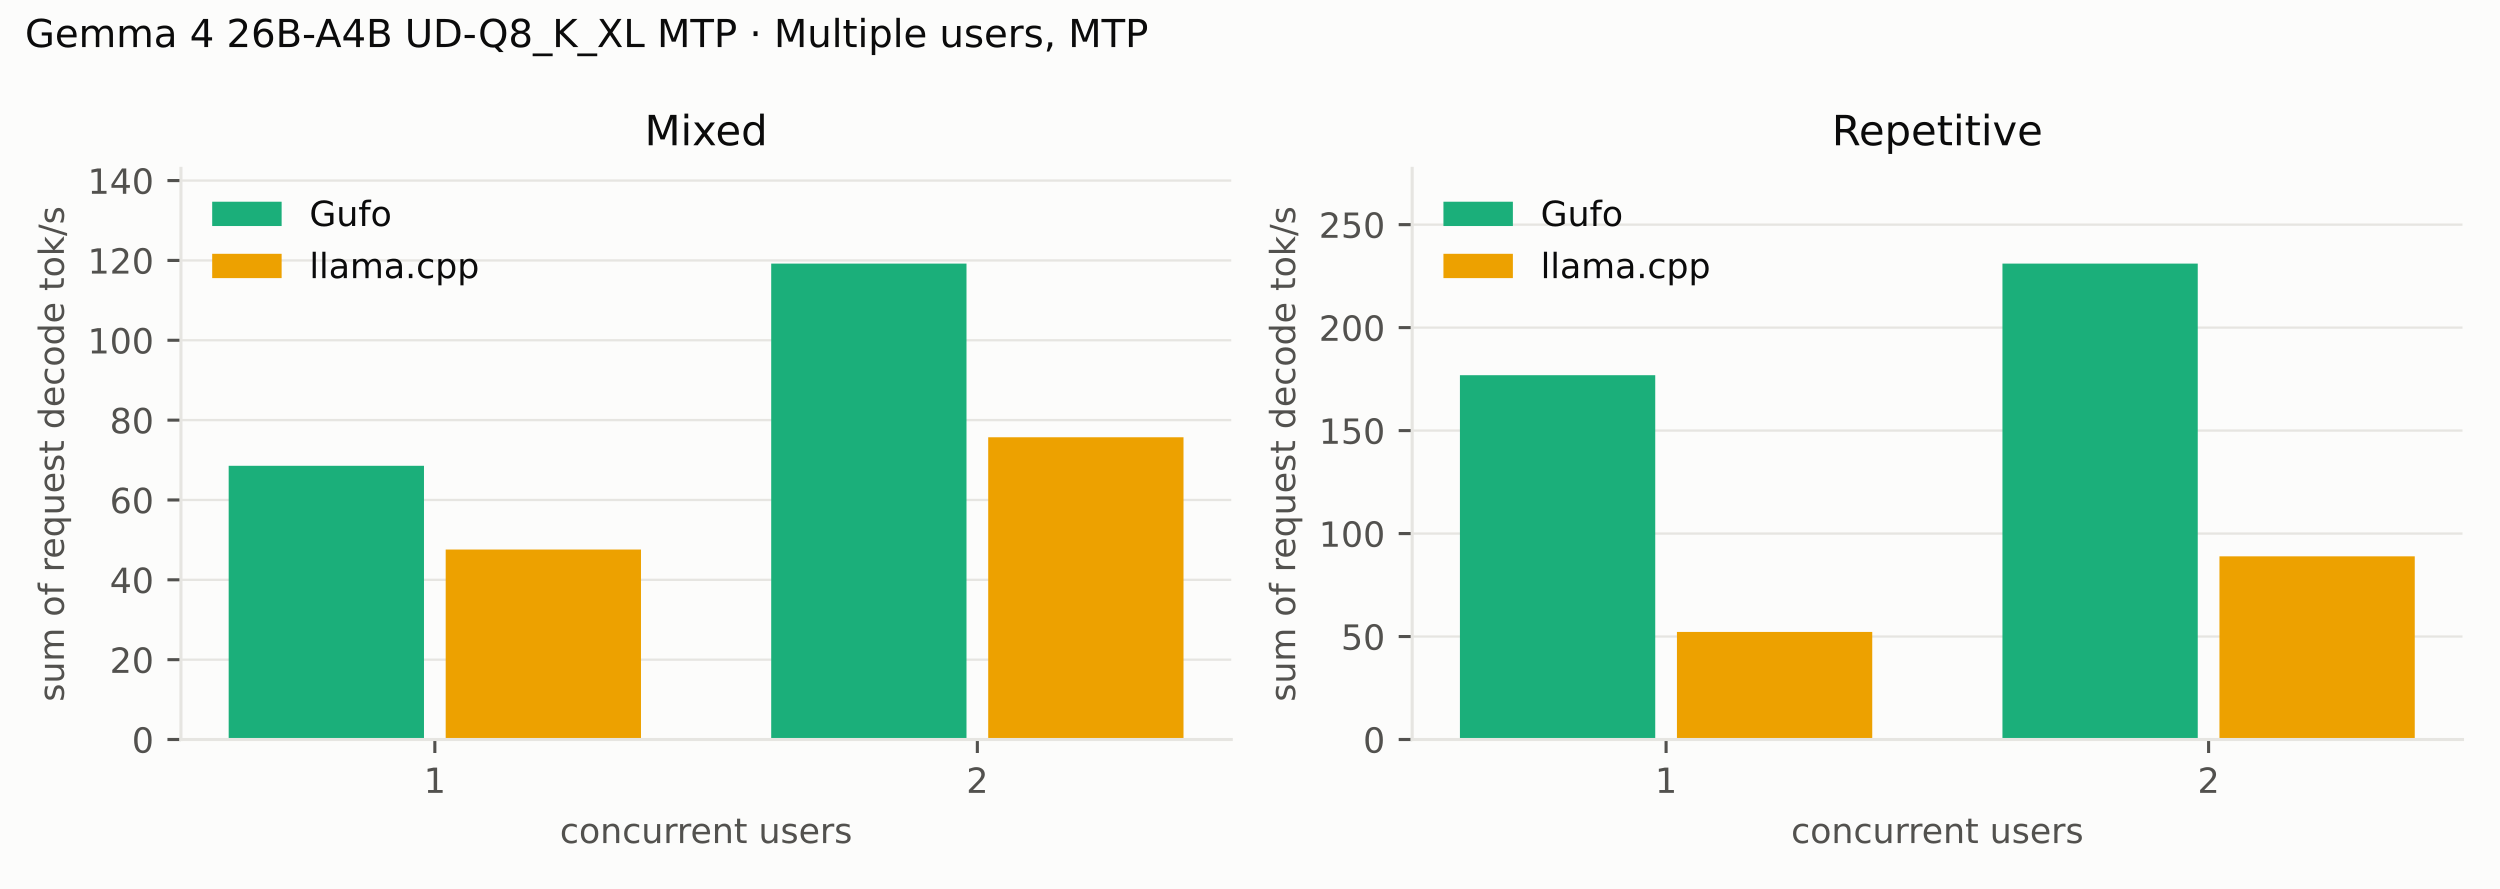
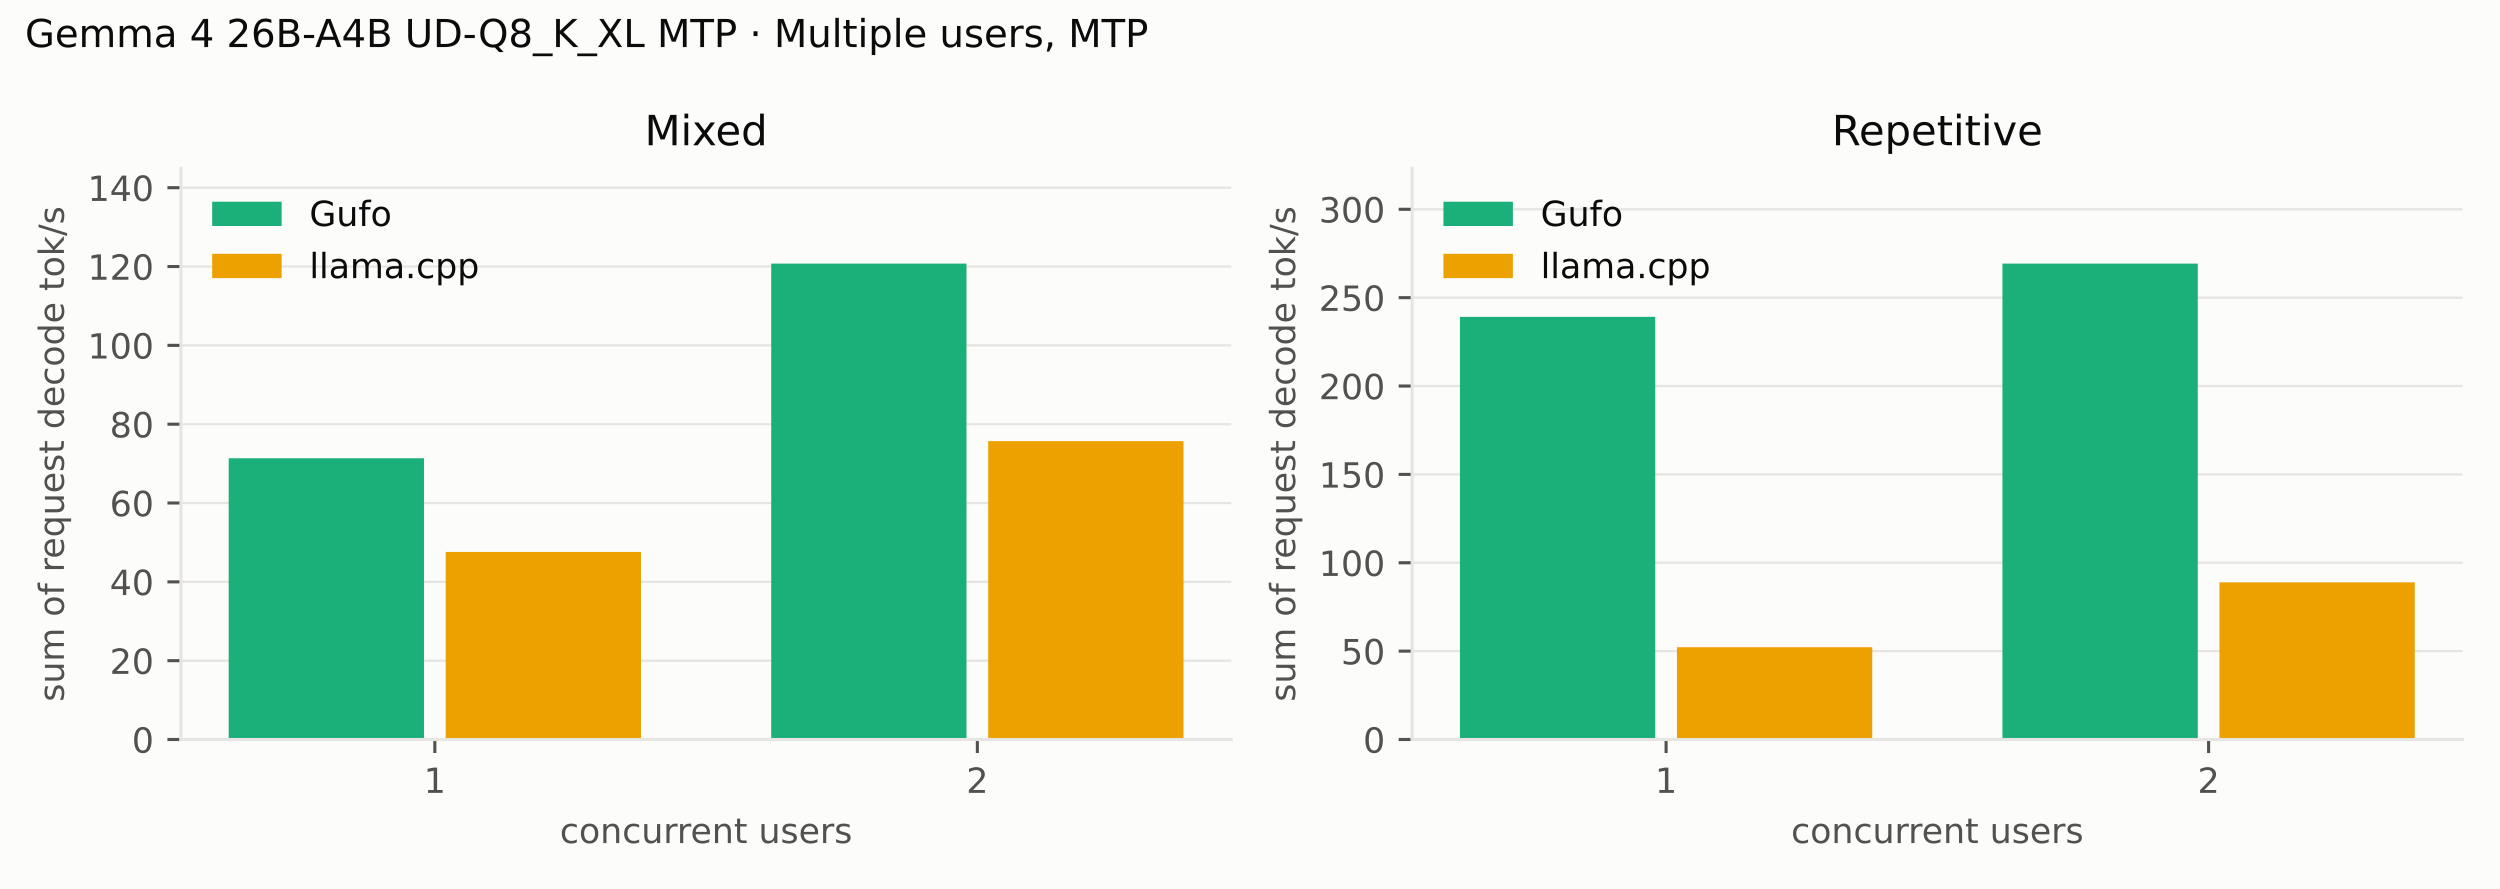
<svg xmlns="http://www.w3.org/2000/svg" xmlns:xlink="http://www.w3.org/1999/xlink" width="648pt" height="230.4pt" viewBox="0 0 648 230.4" version="1.1">
  <defs>
    <style type="text/css">*{stroke-linejoin: round; stroke-linecap: butt}</style>
  </defs>
  <g id="figure_1">
    <g id="patch_1">
      <path d="M 0 230.4 L 648 230.4 L 648 0 L 0 0 z " style="fill: #fcfcfb" />
    </g>
    <g id="axes_1">
      <g id="patch_2">
        <path d="M 46.899 191.68 L 319.14 191.68 L 319.14 43.647 L 46.899 43.647 z " style="fill: #fcfcfb" />
      </g>
      <g id="matplotlib.axis_1">
        <g id="xtick_1">
          <g id="line2d_1">
            <defs>
              <path id="m1ebf051f68" d="M 0 0 L 0 3.5 " style="stroke: #52514e; stroke-width: 0.8" />
            </defs>
            <g>
              <use xlink:href="#m1ebf051f68" x="112.71" y="191.68" style="fill: #52514e; stroke: #52514e; stroke-width: 0.8" />
            </g>
          </g>
          <g id="text_1">
            <text style="font-size: 9px; font-family: 'DejaVu Sans', 'Bitstream Vera Sans', 'Computer Modern Sans Serif', 'Lucida Grande', 'Verdana', 'Geneva', 'Lucid', 'Arial', 'Helvetica', 'Avant Garde', sans-serif; text-anchor: middle; fill: #52514e" x="112.71" y="205.518" transform="rotate(-0 112.7097 205.5179)">1</text>
          </g>
        </g>
        <g id="xtick_2">
          <g id="line2d_2">
            <g>
              <use xlink:href="#m1ebf051f68" x="253.33" y="191.68" style="fill: #52514e; stroke: #52514e; stroke-width: 0.8" />
            </g>
          </g>
          <g id="text_2">
            <text style="font-size: 9px; font-family: 'DejaVu Sans', 'Bitstream Vera Sans', 'Computer Modern Sans Serif', 'Lucida Grande', 'Verdana', 'Geneva', 'Lucid', 'Arial', 'Helvetica', 'Avant Garde', sans-serif; text-anchor: middle; fill: #52514e" x="253.33" y="205.518" transform="rotate(-0 253.3298 205.5179)">2</text>
          </g>
        </g>
        <g id="text_3">
          <text style="font-size: 9px; font-family: 'DejaVu Sans', 'Bitstream Vera Sans', 'Computer Modern Sans Serif', 'Lucida Grande', 'Verdana', 'Geneva', 'Lucid', 'Arial', 'Helvetica', 'Avant Garde', sans-serif; text-anchor: middle; fill: #52514e" x="183.02" y="218.518" transform="rotate(-0 183.0197 218.5179)">concurrent users</text>
        </g>
      </g>
      <g id="matplotlib.axis_2">
        <g id="ytick_1">
          <g id="line2d_3">
            <path d="M 46.899 191.68 L 319.14 191.68 " clip-path="url(#p1bdd1d52e2)" style="fill: none; stroke: #e6e5e1; stroke-width: 0.6; stroke-linecap: square" />
          </g>
          <g id="line2d_4">
            <defs>
              <path id="m680e5b1e24" d="M 0 0 L -3.5 0 " style="stroke: #52514e; stroke-width: 0.8" />
            </defs>
            <g>
              <use xlink:href="#m680e5b1e24" x="46.899" y="191.68" style="fill: #52514e; stroke: #52514e; stroke-width: 0.8" />
            </g>
          </g>
          <g id="text_4">
            <text style="font-size: 9px; font-family: 'DejaVu Sans', 'Bitstream Vera Sans', 'Computer Modern Sans Serif', 'Lucida Grande', 'Verdana', 'Geneva', 'Lucid', 'Arial', 'Helvetica', 'Avant Garde', sans-serif; text-anchor: end; fill: #52514e" x="39.899" y="195.099" transform="rotate(-0 39.89945 195.0989)">0</text>
          </g>
        </g>
        <g id="ytick_2">
          <g id="line2d_5">
-             <path d="M 46.899 170.984 L 319.14 170.984 " clip-path="url(#p1bdd1d52e2)" style="fill: none; stroke: #e6e5e1; stroke-width: 0.6; stroke-linecap: square" />
+             <path d="M 46.899 171.248 L 319.14 171.248 " clip-path="url(#p1bdd1d52e2)" style="fill: none; stroke: #e6e5e1; stroke-width: 0.6; stroke-linecap: square" />
          </g>
          <g id="line2d_6">
            <g>
-               <use xlink:href="#m680e5b1e24" x="46.899" y="170.984" style="fill: #52514e; stroke: #52514e; stroke-width: 0.8" />
+               <use xlink:href="#m680e5b1e24" x="46.899" y="171.248" style="fill: #52514e; stroke: #52514e; stroke-width: 0.8" />
            </g>
          </g>
          <g id="text_5">
-             <text style="font-size: 9px; font-family: 'DejaVu Sans', 'Bitstream Vera Sans', 'Computer Modern Sans Serif', 'Lucida Grande', 'Verdana', 'Geneva', 'Lucid', 'Arial', 'Helvetica', 'Avant Garde', sans-serif; text-anchor: end; fill: #52514e" x="39.899" y="174.403" transform="rotate(-0 39.89945 174.4026)">20</text>
+             <text style="font-size: 9px; font-family: 'DejaVu Sans', 'Bitstream Vera Sans', 'Computer Modern Sans Serif', 'Lucida Grande', 'Verdana', 'Geneva', 'Lucid', 'Arial', 'Helvetica', 'Avant Garde', sans-serif; text-anchor: end; fill: #52514e" x="39.899" y="174.667" transform="rotate(-0 39.89945 174.6665)">20</text>
          </g>
        </g>
        <g id="ytick_3">
          <g id="line2d_7">
-             <path d="M 46.899 150.287 L 319.14 150.287 " clip-path="url(#p1bdd1d52e2)" style="fill: none; stroke: #e6e5e1; stroke-width: 0.6; stroke-linecap: square" />
+             <path d="M 46.899 150.815 L 319.14 150.815 " clip-path="url(#p1bdd1d52e2)" style="fill: none; stroke: #e6e5e1; stroke-width: 0.6; stroke-linecap: square" />
          </g>
          <g id="line2d_8">
            <g>
-               <use xlink:href="#m680e5b1e24" x="46.899" y="150.287" style="fill: #52514e; stroke: #52514e; stroke-width: 0.8" />
+               <use xlink:href="#m680e5b1e24" x="46.899" y="150.815" style="fill: #52514e; stroke: #52514e; stroke-width: 0.8" />
            </g>
          </g>
          <g id="text_6">
-             <text style="font-size: 9px; font-family: 'DejaVu Sans', 'Bitstream Vera Sans', 'Computer Modern Sans Serif', 'Lucida Grande', 'Verdana', 'Geneva', 'Lucid', 'Arial', 'Helvetica', 'Avant Garde', sans-serif; text-anchor: end; fill: #52514e" x="39.899" y="153.706" transform="rotate(-0 39.89945 153.7062)">40</text>
+             <text style="font-size: 9px; font-family: 'DejaVu Sans', 'Bitstream Vera Sans', 'Computer Modern Sans Serif', 'Lucida Grande', 'Verdana', 'Geneva', 'Lucid', 'Arial', 'Helvetica', 'Avant Garde', sans-serif; text-anchor: end; fill: #52514e" x="39.899" y="154.234" transform="rotate(-0 39.89945 154.2341)">40</text>
          </g>
        </g>
        <g id="ytick_4">
          <g id="line2d_9">
-             <path d="M 46.899 129.591 L 319.14 129.591 " clip-path="url(#p1bdd1d52e2)" style="fill: none; stroke: #e6e5e1; stroke-width: 0.6; stroke-linecap: square" />
+             <path d="M 46.899 130.383 L 319.14 130.383 " clip-path="url(#p1bdd1d52e2)" style="fill: none; stroke: #e6e5e1; stroke-width: 0.6; stroke-linecap: square" />
          </g>
          <g id="line2d_10">
            <g>
-               <use xlink:href="#m680e5b1e24" x="46.899" y="129.591" style="fill: #52514e; stroke: #52514e; stroke-width: 0.8" />
+               <use xlink:href="#m680e5b1e24" x="46.899" y="130.383" style="fill: #52514e; stroke: #52514e; stroke-width: 0.8" />
            </g>
          </g>
          <g id="text_7">
-             <text style="font-size: 9px; font-family: 'DejaVu Sans', 'Bitstream Vera Sans', 'Computer Modern Sans Serif', 'Lucida Grande', 'Verdana', 'Geneva', 'Lucid', 'Arial', 'Helvetica', 'Avant Garde', sans-serif; text-anchor: end; fill: #52514e" x="39.899" y="133.01" transform="rotate(-0 39.89945 133.0098)">60</text>
+             <text style="font-size: 9px; font-family: 'DejaVu Sans', 'Bitstream Vera Sans', 'Computer Modern Sans Serif', 'Lucida Grande', 'Verdana', 'Geneva', 'Lucid', 'Arial', 'Helvetica', 'Avant Garde', sans-serif; text-anchor: end; fill: #52514e" x="39.899" y="133.802" transform="rotate(-0 39.89945 133.8017)">60</text>
          </g>
        </g>
        <g id="ytick_5">
          <g id="line2d_11">
-             <path d="M 46.899 108.894 L 319.14 108.894 " clip-path="url(#p1bdd1d52e2)" style="fill: none; stroke: #e6e5e1; stroke-width: 0.6; stroke-linecap: square" />
+             <path d="M 46.899 109.95 L 319.14 109.95 " clip-path="url(#p1bdd1d52e2)" style="fill: none; stroke: #e6e5e1; stroke-width: 0.6; stroke-linecap: square" />
          </g>
          <g id="line2d_12">
            <g>
-               <use xlink:href="#m680e5b1e24" x="46.899" y="108.894" style="fill: #52514e; stroke: #52514e; stroke-width: 0.8" />
+               <use xlink:href="#m680e5b1e24" x="46.899" y="109.95" style="fill: #52514e; stroke: #52514e; stroke-width: 0.8" />
            </g>
          </g>
          <g id="text_8">
-             <text style="font-size: 9px; font-family: 'DejaVu Sans', 'Bitstream Vera Sans', 'Computer Modern Sans Serif', 'Lucida Grande', 'Verdana', 'Geneva', 'Lucid', 'Arial', 'Helvetica', 'Avant Garde', sans-serif; text-anchor: end; fill: #52514e" x="39.899" y="112.313" transform="rotate(-0 39.89945 112.3134)">80</text>
+             <text style="font-size: 9px; font-family: 'DejaVu Sans', 'Bitstream Vera Sans', 'Computer Modern Sans Serif', 'Lucida Grande', 'Verdana', 'Geneva', 'Lucid', 'Arial', 'Helvetica', 'Avant Garde', sans-serif; text-anchor: end; fill: #52514e" x="39.899" y="113.369" transform="rotate(-0 39.89945 113.3693)">80</text>
          </g>
        </g>
        <g id="ytick_6">
          <g id="line2d_13">
-             <path d="M 46.899 88.198 L 319.14 88.198 " clip-path="url(#p1bdd1d52e2)" style="fill: none; stroke: #e6e5e1; stroke-width: 0.6; stroke-linecap: square" />
+             <path d="M 46.899 89.518 L 319.14 89.518 " clip-path="url(#p1bdd1d52e2)" style="fill: none; stroke: #e6e5e1; stroke-width: 0.6; stroke-linecap: square" />
          </g>
          <g id="line2d_14">
            <g>
-               <use xlink:href="#m680e5b1e24" x="46.899" y="88.198" style="fill: #52514e; stroke: #52514e; stroke-width: 0.8" />
+               <use xlink:href="#m680e5b1e24" x="46.899" y="89.518" style="fill: #52514e; stroke: #52514e; stroke-width: 0.8" />
            </g>
          </g>
          <g id="text_9">
-             <text style="font-size: 9px; font-family: 'DejaVu Sans', 'Bitstream Vera Sans', 'Computer Modern Sans Serif', 'Lucida Grande', 'Verdana', 'Geneva', 'Lucid', 'Arial', 'Helvetica', 'Avant Garde', sans-serif; text-anchor: end; fill: #52514e" x="39.899" y="91.617" transform="rotate(-0 39.89945 91.61706)">100</text>
+             <text style="font-size: 9px; font-family: 'DejaVu Sans', 'Bitstream Vera Sans', 'Computer Modern Sans Serif', 'Lucida Grande', 'Verdana', 'Geneva', 'Lucid', 'Arial', 'Helvetica', 'Avant Garde', sans-serif; text-anchor: end; fill: #52514e" x="39.899" y="92.937" transform="rotate(-0 39.89945 92.93683)">100</text>
          </g>
        </g>
        <g id="ytick_7">
          <g id="line2d_15">
-             <path d="M 46.899 67.502 L 319.14 67.502 " clip-path="url(#p1bdd1d52e2)" style="fill: none; stroke: #e6e5e1; stroke-width: 0.6; stroke-linecap: square" />
+             <path d="M 46.899 69.085 L 319.14 69.085 " clip-path="url(#p1bdd1d52e2)" style="fill: none; stroke: #e6e5e1; stroke-width: 0.6; stroke-linecap: square" />
          </g>
          <g id="line2d_16">
            <g>
-               <use xlink:href="#m680e5b1e24" x="46.899" y="67.502" style="fill: #52514e; stroke: #52514e; stroke-width: 0.8" />
+               <use xlink:href="#m680e5b1e24" x="46.899" y="69.085" style="fill: #52514e; stroke: #52514e; stroke-width: 0.8" />
            </g>
          </g>
          <g id="text_10">
-             <text style="font-size: 9px; font-family: 'DejaVu Sans', 'Bitstream Vera Sans', 'Computer Modern Sans Serif', 'Lucida Grande', 'Verdana', 'Geneva', 'Lucid', 'Arial', 'Helvetica', 'Avant Garde', sans-serif; text-anchor: end; fill: #52514e" x="39.899" y="70.921" transform="rotate(-0 39.89945 70.92068)">120</text>
+             <text style="font-size: 9px; font-family: 'DejaVu Sans', 'Bitstream Vera Sans', 'Computer Modern Sans Serif', 'Lucida Grande', 'Verdana', 'Geneva', 'Lucid', 'Arial', 'Helvetica', 'Avant Garde', sans-serif; text-anchor: end; fill: #52514e" x="39.899" y="72.504" transform="rotate(-0 39.89945 72.50441)">120</text>
          </g>
        </g>
        <g id="ytick_8">
          <g id="line2d_17">
-             <path d="M 46.899 46.805 L 319.14 46.805 " clip-path="url(#p1bdd1d52e2)" style="fill: none; stroke: #e6e5e1; stroke-width: 0.6; stroke-linecap: square" />
+             <path d="M 46.899 48.653 L 319.14 48.653 " clip-path="url(#p1bdd1d52e2)" style="fill: none; stroke: #e6e5e1; stroke-width: 0.6; stroke-linecap: square" />
          </g>
          <g id="line2d_18">
            <g>
-               <use xlink:href="#m680e5b1e24" x="46.899" y="46.805" style="fill: #52514e; stroke: #52514e; stroke-width: 0.8" />
+               <use xlink:href="#m680e5b1e24" x="46.899" y="48.653" style="fill: #52514e; stroke: #52514e; stroke-width: 0.8" />
            </g>
          </g>
          <g id="text_11">
-             <text style="font-size: 9px; font-family: 'DejaVu Sans', 'Bitstream Vera Sans', 'Computer Modern Sans Serif', 'Lucida Grande', 'Verdana', 'Geneva', 'Lucid', 'Arial', 'Helvetica', 'Avant Garde', sans-serif; text-anchor: end; fill: #52514e" x="39.899" y="50.224" transform="rotate(-0 39.89945 50.22431)">140</text>
+             <text style="font-size: 9px; font-family: 'DejaVu Sans', 'Bitstream Vera Sans', 'Computer Modern Sans Serif', 'Lucida Grande', 'Verdana', 'Geneva', 'Lucid', 'Arial', 'Helvetica', 'Avant Garde', sans-serif; text-anchor: end; fill: #52514e" x="39.899" y="52.072" transform="rotate(-0 39.89945 52.07198)">140</text>
          </g>
        </g>
        <g id="text_12">
          <text style="font-size: 9px; font-family: 'DejaVu Sans', 'Bitstream Vera Sans', 'Computer Modern Sans Serif', 'Lucida Grande', 'Verdana', 'Geneva', 'Lucid', 'Arial', 'Helvetica', 'Avant Garde', sans-serif; text-anchor: middle; fill: #52514e" x="16.559" y="117.664" transform="rotate(-90 16.55859 117.6635)">sum of request decode tok/s</text>
        </g>
      </g>
      <g id="patch_3">
-         <path d="M 59.274 191.68 L 109.897 191.68 L 109.897 120.743 L 59.274 120.743 z " clip-path="url(#p1bdd1d52e2)" style="fill: #1baf7a" />
+         <path d="M 59.274 191.68 L 109.897 191.68 L 109.897 118.777 L 59.274 118.777 z " clip-path="url(#p1bdd1d52e2)" style="fill: #1baf7a" />
      </g>
      <g id="patch_4">
        <path d="M 199.894 191.68 L 250.517 191.68 L 250.517 68.319 L 199.894 68.319 z " clip-path="url(#p1bdd1d52e2)" style="fill: #1baf7a" />
      </g>
      <g id="patch_5">
-         <path d="M 115.522 191.68 L 166.145 191.68 L 166.145 142.433 L 115.522 142.433 z " clip-path="url(#p1bdd1d52e2)" style="fill: #eda100" />
+         <path d="M 115.522 191.68 L 166.145 191.68 L 166.145 143.061 L 115.522 143.061 z " clip-path="url(#p1bdd1d52e2)" style="fill: #eda100" />
      </g>
      <g id="patch_6">
-         <path d="M 256.142 191.68 L 306.765 191.68 L 306.765 113.344 L 256.142 113.344 z " clip-path="url(#p1bdd1d52e2)" style="fill: #eda100" />
+         <path d="M 256.142 191.68 L 306.765 191.68 L 306.765 114.343 L 256.142 114.343 z " clip-path="url(#p1bdd1d52e2)" style="fill: #eda100" />
      </g>
      <g id="patch_7">
        <path d="M 46.899 191.68 L 46.899 43.647 " style="fill: none; stroke: #e6e5e1; stroke-width: 0.8; stroke-linejoin: miter; stroke-linecap: square" />
      </g>
      <g id="patch_8">
        <path d="M 46.899 191.68 L 319.14 191.68 " style="fill: none; stroke: #e6e5e1; stroke-width: 0.8; stroke-linejoin: miter; stroke-linecap: square" />
      </g>
      <g id="text_13">
        <text style="font-size: 10.8px; font-family: 'DejaVu Sans', 'Bitstream Vera Sans', 'Computer Modern Sans Serif', 'Lucida Grande', 'Verdana', 'Geneva', 'Lucid', 'Arial', 'Helvetica', 'Avant Garde', sans-serif; text-anchor: middle; fill: #0b0b0b" x="183.02" y="37.647" transform="rotate(-0 183.0197 37.64709)">Mixed</text>
      </g>
      <g id="legend_1">
        <g id="patch_9">
          <path d="M 54.999 58.586 L 72.999 58.586 L 72.999 52.286 L 54.999 52.286 z " style="fill: #1baf7a" />
        </g>
        <g id="text_14">
          <text style="font-size: 9px; font-family: 'DejaVu Sans', 'Bitstream Vera Sans', 'Computer Modern Sans Serif', 'Lucida Grande', 'Verdana', 'Geneva', 'Lucid', 'Arial', 'Helvetica', 'Avant Garde', sans-serif; text-anchor: start; fill: #0b0b0b" x="80.199" y="58.586" transform="rotate(-0 80.19945 58.58569)">Gufo</text>
        </g>
        <g id="patch_10">
          <path d="M 54.999 72.086 L 72.999 72.086 L 72.999 65.786 L 54.999 65.786 z " style="fill: #eda100" />
        </g>
        <g id="text_15">
          <text style="font-size: 9px; font-family: 'DejaVu Sans', 'Bitstream Vera Sans', 'Computer Modern Sans Serif', 'Lucida Grande', 'Verdana', 'Geneva', 'Lucid', 'Arial', 'Helvetica', 'Avant Garde', sans-serif; text-anchor: start; fill: #0b0b0b" x="80.199" y="72.086" transform="rotate(-0 80.19945 72.08639)">llama.cpp</text>
        </g>
      </g>
    </g>
    <g id="axes_2">
      <g id="patch_11">
        <path d="M 366.039 191.68 L 638.28 191.68 L 638.28 43.647 L 366.039 43.647 z " style="fill: #fcfcfb" />
      </g>
      <g id="matplotlib.axis_3">
        <g id="xtick_3">
          <g id="line2d_19">
            <g>
              <use xlink:href="#m1ebf051f68" x="431.85" y="191.68" style="fill: #52514e; stroke: #52514e; stroke-width: 0.8" />
            </g>
          </g>
          <g id="text_16">
            <text style="font-size: 9px; font-family: 'DejaVu Sans', 'Bitstream Vera Sans', 'Computer Modern Sans Serif', 'Lucida Grande', 'Verdana', 'Geneva', 'Lucid', 'Arial', 'Helvetica', 'Avant Garde', sans-serif; text-anchor: middle; fill: #52514e" x="431.85" y="205.518" transform="rotate(-0 431.8497 205.5179)">1</text>
          </g>
        </g>
        <g id="xtick_4">
          <g id="line2d_20">
            <g>
              <use xlink:href="#m1ebf051f68" x="572.47" y="191.68" style="fill: #52514e; stroke: #52514e; stroke-width: 0.8" />
            </g>
          </g>
          <g id="text_17">
            <text style="font-size: 9px; font-family: 'DejaVu Sans', 'Bitstream Vera Sans', 'Computer Modern Sans Serif', 'Lucida Grande', 'Verdana', 'Geneva', 'Lucid', 'Arial', 'Helvetica', 'Avant Garde', sans-serif; text-anchor: middle; fill: #52514e" x="572.47" y="205.518" transform="rotate(-0 572.4698 205.5179)">2</text>
          </g>
        </g>
        <g id="text_18">
          <text style="font-size: 9px; font-family: 'DejaVu Sans', 'Bitstream Vera Sans', 'Computer Modern Sans Serif', 'Lucida Grande', 'Verdana', 'Geneva', 'Lucid', 'Arial', 'Helvetica', 'Avant Garde', sans-serif; text-anchor: middle; fill: #52514e" x="502.16" y="218.518" transform="rotate(-0 502.1597 218.5179)">concurrent users</text>
        </g>
      </g>
      <g id="matplotlib.axis_4">
        <g id="ytick_9">
          <g id="line2d_21">
            <path d="M 366.039 191.68 L 638.28 191.68 " clip-path="url(#pbed3e39741)" style="fill: none; stroke: #e6e5e1; stroke-width: 0.6; stroke-linecap: square" />
          </g>
          <g id="line2d_22">
            <g>
              <use xlink:href="#m680e5b1e24" x="366.039" y="191.68" style="fill: #52514e; stroke: #52514e; stroke-width: 0.8" />
            </g>
          </g>
          <g id="text_19">
            <text style="font-size: 9px; font-family: 'DejaVu Sans', 'Bitstream Vera Sans', 'Computer Modern Sans Serif', 'Lucida Grande', 'Verdana', 'Geneva', 'Lucid', 'Arial', 'Helvetica', 'Avant Garde', sans-serif; text-anchor: end; fill: #52514e" x="359.039" y="195.099" transform="rotate(-0 359.0395 195.0989)">0</text>
          </g>
        </g>
        <g id="ytick_10">
          <g id="line2d_23">
-             <path d="M 366.039 164.989 L 638.28 164.989 " clip-path="url(#pbed3e39741)" style="fill: none; stroke: #e6e5e1; stroke-width: 0.6; stroke-linecap: square" />
+             <path d="M 366.039 168.775 L 638.28 168.775 " clip-path="url(#pbed3e39741)" style="fill: none; stroke: #e6e5e1; stroke-width: 0.6; stroke-linecap: square" />
          </g>
          <g id="line2d_24">
            <g>
-               <use xlink:href="#m680e5b1e24" x="366.039" y="164.989" style="fill: #52514e; stroke: #52514e; stroke-width: 0.8" />
+               <use xlink:href="#m680e5b1e24" x="366.039" y="168.775" style="fill: #52514e; stroke: #52514e; stroke-width: 0.8" />
            </g>
          </g>
          <g id="text_20">
-             <text style="font-size: 9px; font-family: 'DejaVu Sans', 'Bitstream Vera Sans', 'Computer Modern Sans Serif', 'Lucida Grande', 'Verdana', 'Geneva', 'Lucid', 'Arial', 'Helvetica', 'Avant Garde', sans-serif; text-anchor: end; fill: #52514e" x="359.039" y="168.408" transform="rotate(-0 359.0395 168.4079)">50</text>
+             <text style="font-size: 9px; font-family: 'DejaVu Sans', 'Bitstream Vera Sans', 'Computer Modern Sans Serif', 'Lucida Grande', 'Verdana', 'Geneva', 'Lucid', 'Arial', 'Helvetica', 'Avant Garde', sans-serif; text-anchor: end; fill: #52514e" x="359.039" y="172.194" transform="rotate(-0 359.0395 172.1941)">50</text>
          </g>
        </g>
        <g id="ytick_11">
          <g id="line2d_25">
-             <path d="M 366.039 138.298 L 638.28 138.298 " clip-path="url(#pbed3e39741)" style="fill: none; stroke: #e6e5e1; stroke-width: 0.6; stroke-linecap: square" />
+             <path d="M 366.039 145.87 L 638.28 145.87 " clip-path="url(#pbed3e39741)" style="fill: none; stroke: #e6e5e1; stroke-width: 0.6; stroke-linecap: square" />
          </g>
          <g id="line2d_26">
            <g>
-               <use xlink:href="#m680e5b1e24" x="366.039" y="138.298" style="fill: #52514e; stroke: #52514e; stroke-width: 0.8" />
+               <use xlink:href="#m680e5b1e24" x="366.039" y="145.87" style="fill: #52514e; stroke: #52514e; stroke-width: 0.8" />
            </g>
          </g>
          <g id="text_21">
-             <text style="font-size: 9px; font-family: 'DejaVu Sans', 'Bitstream Vera Sans', 'Computer Modern Sans Serif', 'Lucida Grande', 'Verdana', 'Geneva', 'Lucid', 'Arial', 'Helvetica', 'Avant Garde', sans-serif; text-anchor: end; fill: #52514e" x="359.039" y="141.717" transform="rotate(-0 359.0395 141.7168)">100</text>
+             <text style="font-size: 9px; font-family: 'DejaVu Sans', 'Bitstream Vera Sans', 'Computer Modern Sans Serif', 'Lucida Grande', 'Verdana', 'Geneva', 'Lucid', 'Arial', 'Helvetica', 'Avant Garde', sans-serif; text-anchor: end; fill: #52514e" x="359.039" y="149.289" transform="rotate(-0 359.0395 149.2893)">100</text>
          </g>
        </g>
        <g id="ytick_12">
          <g id="line2d_27">
-             <path d="M 366.039 111.607 L 638.28 111.607 " clip-path="url(#pbed3e39741)" style="fill: none; stroke: #e6e5e1; stroke-width: 0.6; stroke-linecap: square" />
+             <path d="M 366.039 122.966 L 638.28 122.966 " clip-path="url(#pbed3e39741)" style="fill: none; stroke: #e6e5e1; stroke-width: 0.6; stroke-linecap: square" />
          </g>
          <g id="line2d_28">
            <g>
-               <use xlink:href="#m680e5b1e24" x="366.039" y="111.607" style="fill: #52514e; stroke: #52514e; stroke-width: 0.8" />
+               <use xlink:href="#m680e5b1e24" x="366.039" y="122.966" style="fill: #52514e; stroke: #52514e; stroke-width: 0.8" />
            </g>
          </g>
          <g id="text_22">
-             <text style="font-size: 9px; font-family: 'DejaVu Sans', 'Bitstream Vera Sans', 'Computer Modern Sans Serif', 'Lucida Grande', 'Verdana', 'Geneva', 'Lucid', 'Arial', 'Helvetica', 'Avant Garde', sans-serif; text-anchor: end; fill: #52514e" x="359.039" y="115.026" transform="rotate(-0 359.0395 115.0258)">150</text>
+             <text style="font-size: 9px; font-family: 'DejaVu Sans', 'Bitstream Vera Sans', 'Computer Modern Sans Serif', 'Lucida Grande', 'Verdana', 'Geneva', 'Lucid', 'Arial', 'Helvetica', 'Avant Garde', sans-serif; text-anchor: end; fill: #52514e" x="359.039" y="126.384" transform="rotate(-0 359.0395 126.3845)">150</text>
          </g>
        </g>
        <g id="ytick_13">
          <g id="line2d_29">
-             <path d="M 366.039 84.916 L 638.28 84.916 " clip-path="url(#pbed3e39741)" style="fill: none; stroke: #e6e5e1; stroke-width: 0.6; stroke-linecap: square" />
+             <path d="M 366.039 100.061 L 638.28 100.061 " clip-path="url(#pbed3e39741)" style="fill: none; stroke: #e6e5e1; stroke-width: 0.6; stroke-linecap: square" />
          </g>
          <g id="line2d_30">
            <g>
-               <use xlink:href="#m680e5b1e24" x="366.039" y="84.916" style="fill: #52514e; stroke: #52514e; stroke-width: 0.8" />
+               <use xlink:href="#m680e5b1e24" x="366.039" y="100.061" style="fill: #52514e; stroke: #52514e; stroke-width: 0.8" />
            </g>
          </g>
          <g id="text_23">
-             <text style="font-size: 9px; font-family: 'DejaVu Sans', 'Bitstream Vera Sans', 'Computer Modern Sans Serif', 'Lucida Grande', 'Verdana', 'Geneva', 'Lucid', 'Arial', 'Helvetica', 'Avant Garde', sans-serif; text-anchor: end; fill: #52514e" x="359.039" y="88.335" transform="rotate(-0 359.0395 88.33469)">200</text>
+             <text style="font-size: 9px; font-family: 'DejaVu Sans', 'Bitstream Vera Sans', 'Computer Modern Sans Serif', 'Lucida Grande', 'Verdana', 'Geneva', 'Lucid', 'Arial', 'Helvetica', 'Avant Garde', sans-serif; text-anchor: end; fill: #52514e" x="359.039" y="103.48" transform="rotate(-0 359.0395 103.4797)">200</text>
          </g>
        </g>
        <g id="ytick_14">
          <g id="line2d_31">
-             <path d="M 366.039 58.225 L 638.28 58.225 " clip-path="url(#pbed3e39741)" style="fill: none; stroke: #e6e5e1; stroke-width: 0.6; stroke-linecap: square" />
+             <path d="M 366.039 77.156 L 638.28 77.156 " clip-path="url(#pbed3e39741)" style="fill: none; stroke: #e6e5e1; stroke-width: 0.6; stroke-linecap: square" />
          </g>
          <g id="line2d_32">
            <g>
-               <use xlink:href="#m680e5b1e24" x="366.039" y="58.225" style="fill: #52514e; stroke: #52514e; stroke-width: 0.8" />
+               <use xlink:href="#m680e5b1e24" x="366.039" y="77.156" style="fill: #52514e; stroke: #52514e; stroke-width: 0.8" />
            </g>
          </g>
          <g id="text_24">
-             <text style="font-size: 9px; font-family: 'DejaVu Sans', 'Bitstream Vera Sans', 'Computer Modern Sans Serif', 'Lucida Grande', 'Verdana', 'Geneva', 'Lucid', 'Arial', 'Helvetica', 'Avant Garde', sans-serif; text-anchor: end; fill: #52514e" x="359.039" y="61.644" transform="rotate(-0 359.0395 61.64363)">250</text>
-           </g>
-         </g>
-         <g id="text_25">
+             <text style="font-size: 9px; font-family: 'DejaVu Sans', 'Bitstream Vera Sans', 'Computer Modern Sans Serif', 'Lucida Grande', 'Verdana', 'Geneva', 'Lucid', 'Arial', 'Helvetica', 'Avant Garde', sans-serif; text-anchor: end; fill: #52514e" x="359.039" y="80.575" transform="rotate(-0 359.0395 80.57487)">250</text>
+           </g>
+         </g>
+         <g id="ytick_15">
+           <g id="line2d_33">
+             <path d="M 366.039 54.251 L 638.28 54.251 " clip-path="url(#pbed3e39741)" style="fill: none; stroke: #e6e5e1; stroke-width: 0.6; stroke-linecap: square" />
+           </g>
+           <g id="line2d_34">
+             <g>
+               <use xlink:href="#m680e5b1e24" x="366.039" y="54.251" style="fill: #52514e; stroke: #52514e; stroke-width: 0.8" />
+             </g>
+           </g>
+           <g id="text_25">
+             <text style="font-size: 9px; font-family: 'DejaVu Sans', 'Bitstream Vera Sans', 'Computer Modern Sans Serif', 'Lucida Grande', 'Verdana', 'Geneva', 'Lucid', 'Arial', 'Helvetica', 'Avant Garde', sans-serif; text-anchor: end; fill: #52514e" x="359.039" y="57.67" transform="rotate(-0 359.0395 57.67005)">300</text>
+           </g>
+         </g>
+         <g id="text_26">
          <text style="font-size: 9px; font-family: 'DejaVu Sans', 'Bitstream Vera Sans', 'Computer Modern Sans Serif', 'Lucida Grande', 'Verdana', 'Geneva', 'Lucid', 'Arial', 'Helvetica', 'Avant Garde', sans-serif; text-anchor: middle; fill: #52514e" x="335.699" y="117.664" transform="rotate(-90 335.6986 117.6635)">sum of request decode tok/s</text>
        </g>
      </g>
      <g id="patch_12">
-         <path d="M 378.414 191.68 L 429.037 191.68 L 429.037 97.247 L 378.414 97.247 z " clip-path="url(#pbed3e39741)" style="fill: #1baf7a" />
+         <path d="M 378.414 191.68 L 429.037 191.68 L 429.037 82.126 L 378.414 82.126 z " clip-path="url(#pbed3e39741)" style="fill: #1baf7a" />
      </g>
      <g id="patch_13">
        <path d="M 519.034 191.68 L 569.657 191.68 L 569.657 68.319 L 519.034 68.319 z " clip-path="url(#pbed3e39741)" style="fill: #1baf7a" />
      </g>
      <g id="patch_14">
-         <path d="M 434.662 191.68 L 485.285 191.68 L 485.285 163.804 L 434.662 163.804 z " clip-path="url(#pbed3e39741)" style="fill: #eda100" />
+         <path d="M 434.662 191.68 L 485.285 191.68 L 485.285 167.758 L 434.662 167.758 z " clip-path="url(#pbed3e39741)" style="fill: #eda100" />
      </g>
      <g id="patch_15">
-         <path d="M 575.282 191.68 L 625.905 191.68 L 625.905 144.197 L 575.282 144.197 z " clip-path="url(#pbed3e39741)" style="fill: #eda100" />
+         <path d="M 575.282 191.68 L 625.905 191.68 L 625.905 150.932 L 575.282 150.932 z " clip-path="url(#pbed3e39741)" style="fill: #eda100" />
      </g>
      <g id="patch_16">
        <path d="M 366.039 191.68 L 366.039 43.647 " style="fill: none; stroke: #e6e5e1; stroke-width: 0.8; stroke-linejoin: miter; stroke-linecap: square" />
      </g>
      <g id="patch_17">
        <path d="M 366.039 191.68 L 638.28 191.68 " style="fill: none; stroke: #e6e5e1; stroke-width: 0.8; stroke-linejoin: miter; stroke-linecap: square" />
      </g>
-       <g id="text_26">
+       <g id="text_27">
        <text style="font-size: 10.8px; font-family: 'DejaVu Sans', 'Bitstream Vera Sans', 'Computer Modern Sans Serif', 'Lucida Grande', 'Verdana', 'Geneva', 'Lucid', 'Arial', 'Helvetica', 'Avant Garde', sans-serif; text-anchor: middle; fill: #0b0b0b" x="502.16" y="37.647" transform="rotate(-0 502.1597 37.64709)">Repetitive</text>
      </g>
      <g id="legend_2">
        <g id="patch_18">
          <path d="M 374.139 58.586 L 392.139 58.586 L 392.139 52.286 L 374.139 52.286 z " style="fill: #1baf7a" />
        </g>
-         <g id="text_27">
+         <g id="text_28">
          <text style="font-size: 9px; font-family: 'DejaVu Sans', 'Bitstream Vera Sans', 'Computer Modern Sans Serif', 'Lucida Grande', 'Verdana', 'Geneva', 'Lucid', 'Arial', 'Helvetica', 'Avant Garde', sans-serif; text-anchor: start; fill: #0b0b0b" x="399.339" y="58.586" transform="rotate(-0 399.3395 58.58569)">Gufo</text>
        </g>
        <g id="patch_19">
          <path d="M 374.139 72.086 L 392.139 72.086 L 392.139 65.786 L 374.139 65.786 z " style="fill: #eda100" />
        </g>
-         <g id="text_28">
+         <g id="text_29">
          <text style="font-size: 9px; font-family: 'DejaVu Sans', 'Bitstream Vera Sans', 'Computer Modern Sans Serif', 'Lucida Grande', 'Verdana', 'Geneva', 'Lucid', 'Arial', 'Helvetica', 'Avant Garde', sans-serif; text-anchor: start; fill: #0b0b0b" x="399.339" y="72.086" transform="rotate(-0 399.3395 72.08639)">llama.cpp</text>
        </g>
      </g>
    </g>
-     <g id="text_29">
+     <g id="text_30">
      <text style="font-size: 10px; font-family: 'DejaVu Sans', 'Bitstream Vera Sans', 'Computer Modern Sans Serif', 'Lucida Grande', 'Verdana', 'Geneva', 'Lucid', 'Arial', 'Helvetica', 'Avant Garde', sans-serif; text-anchor: start; fill: #0b0b0b" x="6.48" y="12.206" transform="rotate(-0 6.48 12.20644)">Gemma 4 26B-A4B UD-Q8_K_XL MTP · Multiple users, MTP</text>
    </g>
  </g>
  <defs>
    <clipPath id="p1bdd1d52e2">
      <rect x="46.899" y="43.647" width="272.241" height="148.033" />
    </clipPath>
    <clipPath id="pbed3e39741">
      <rect x="366.039" y="43.647" width="272.241" height="148.033" />
    </clipPath>
  </defs>
</svg>
